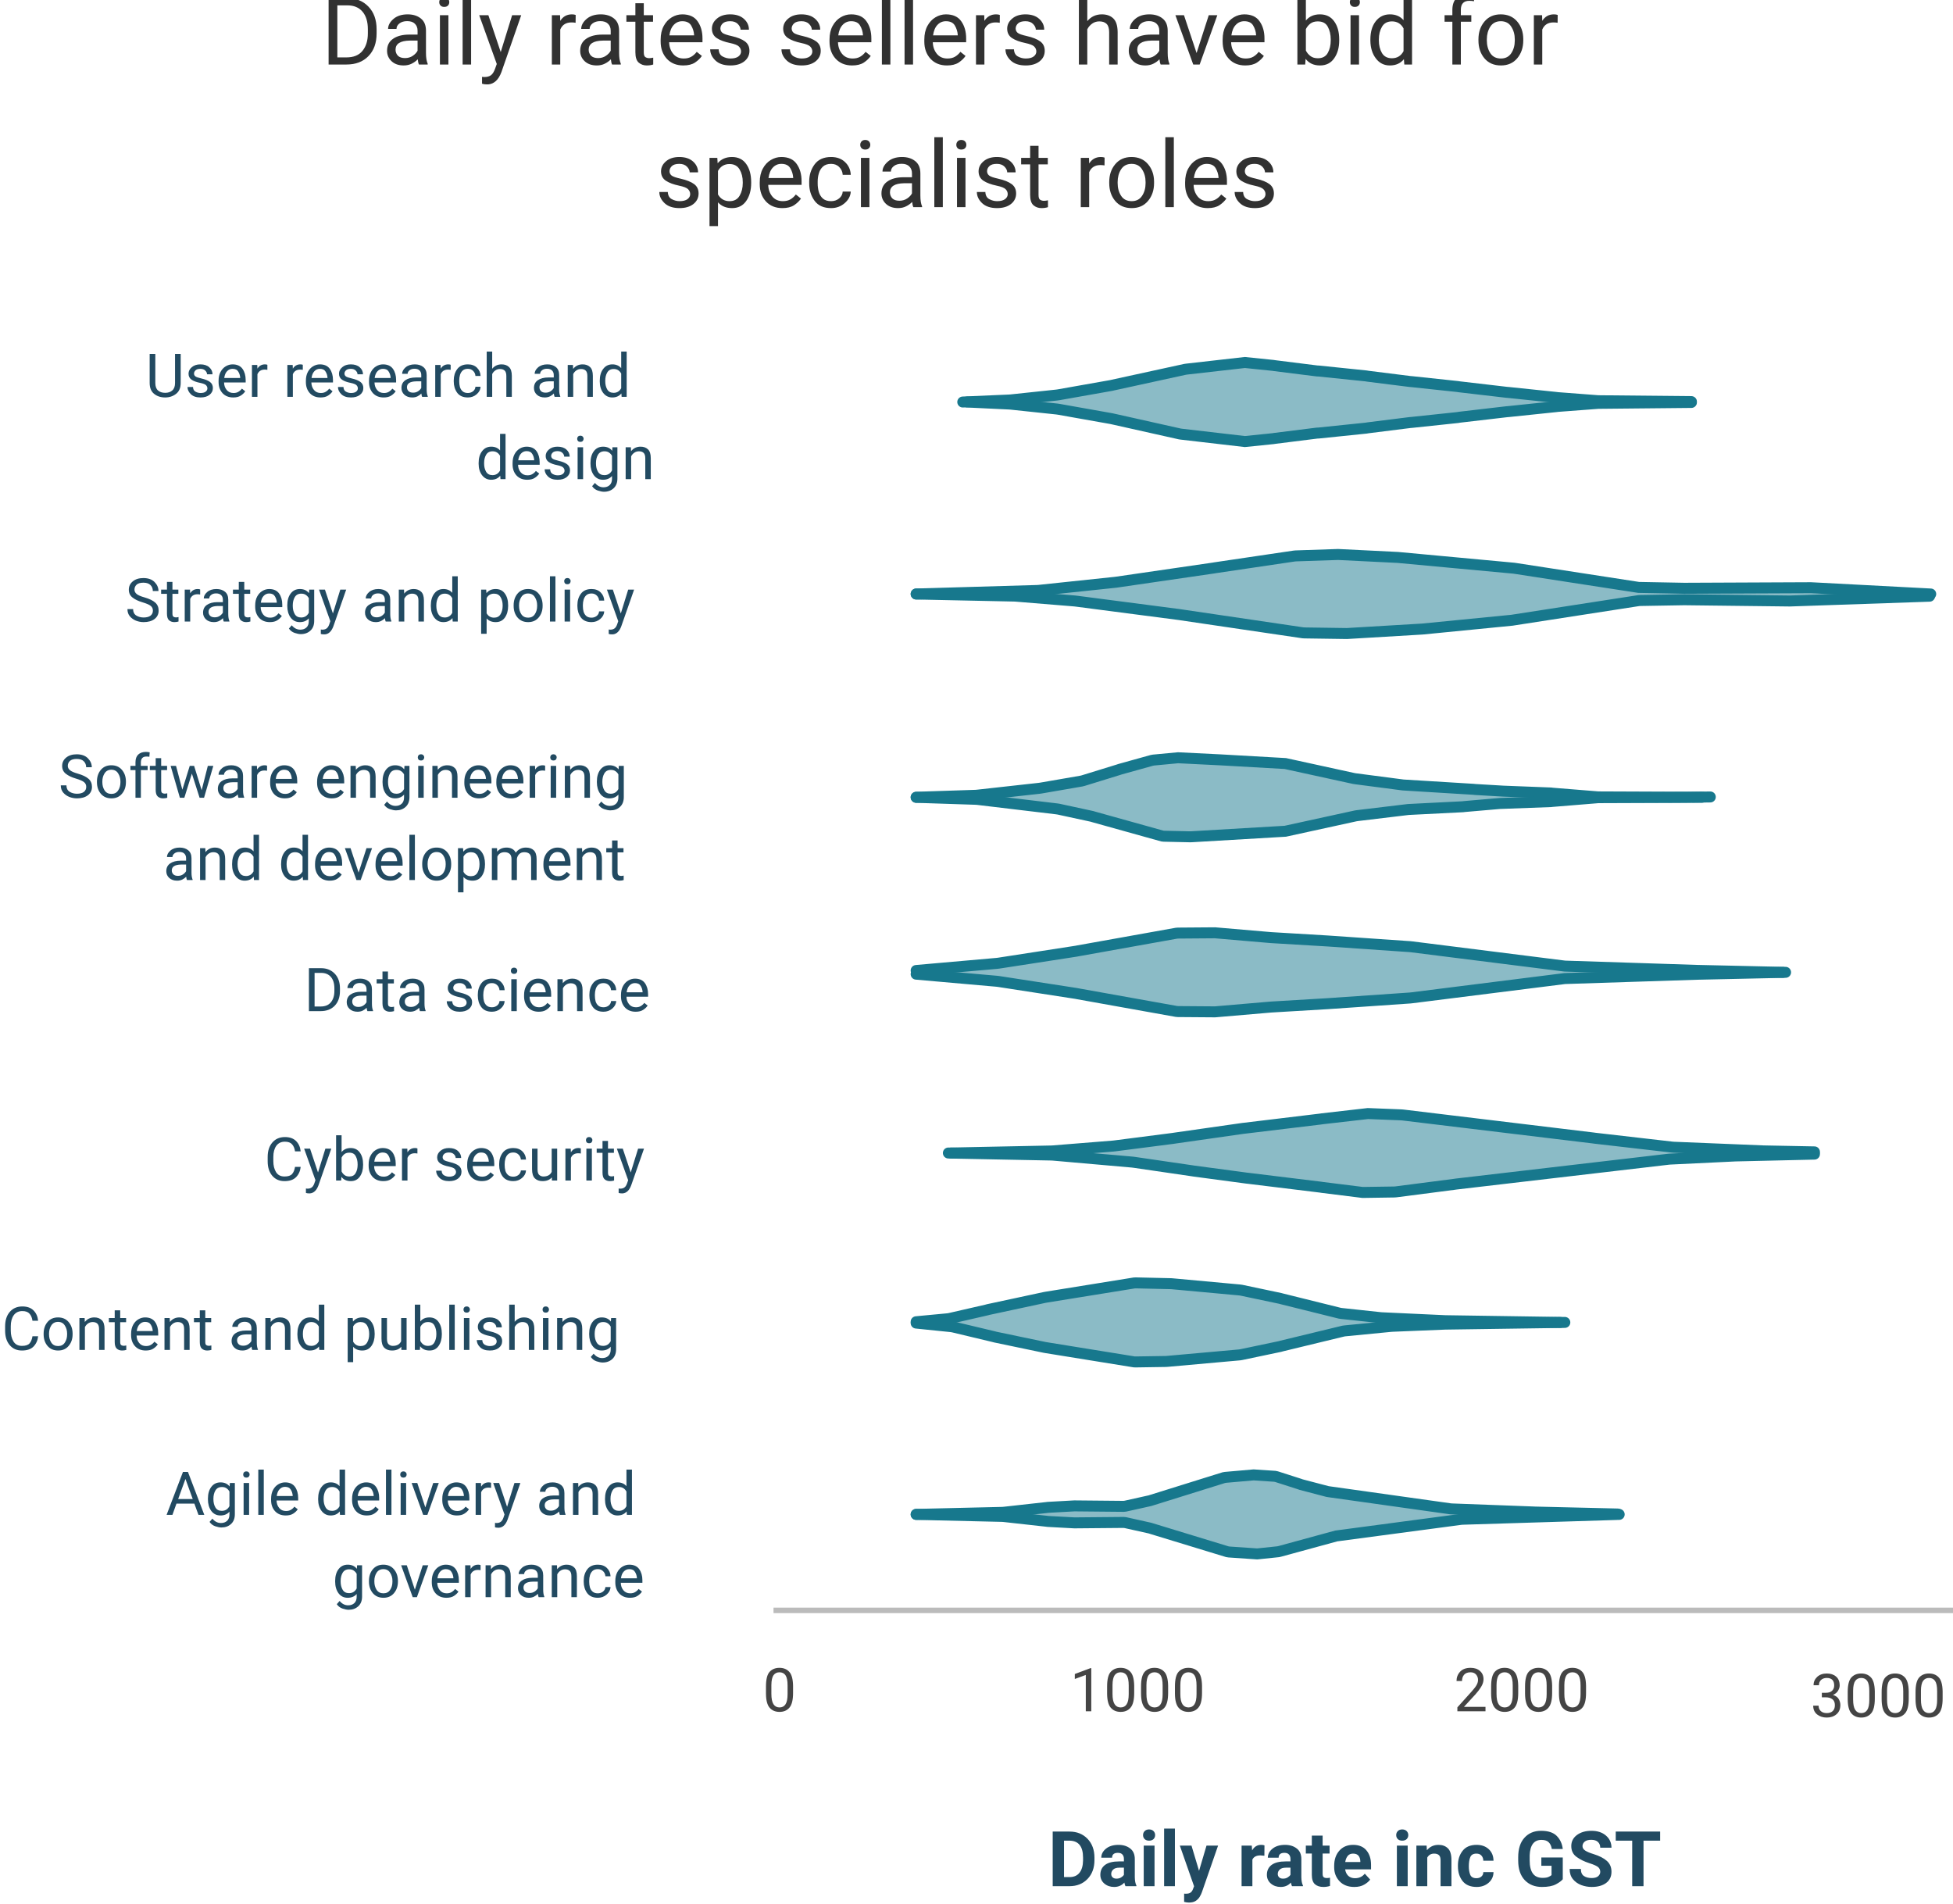
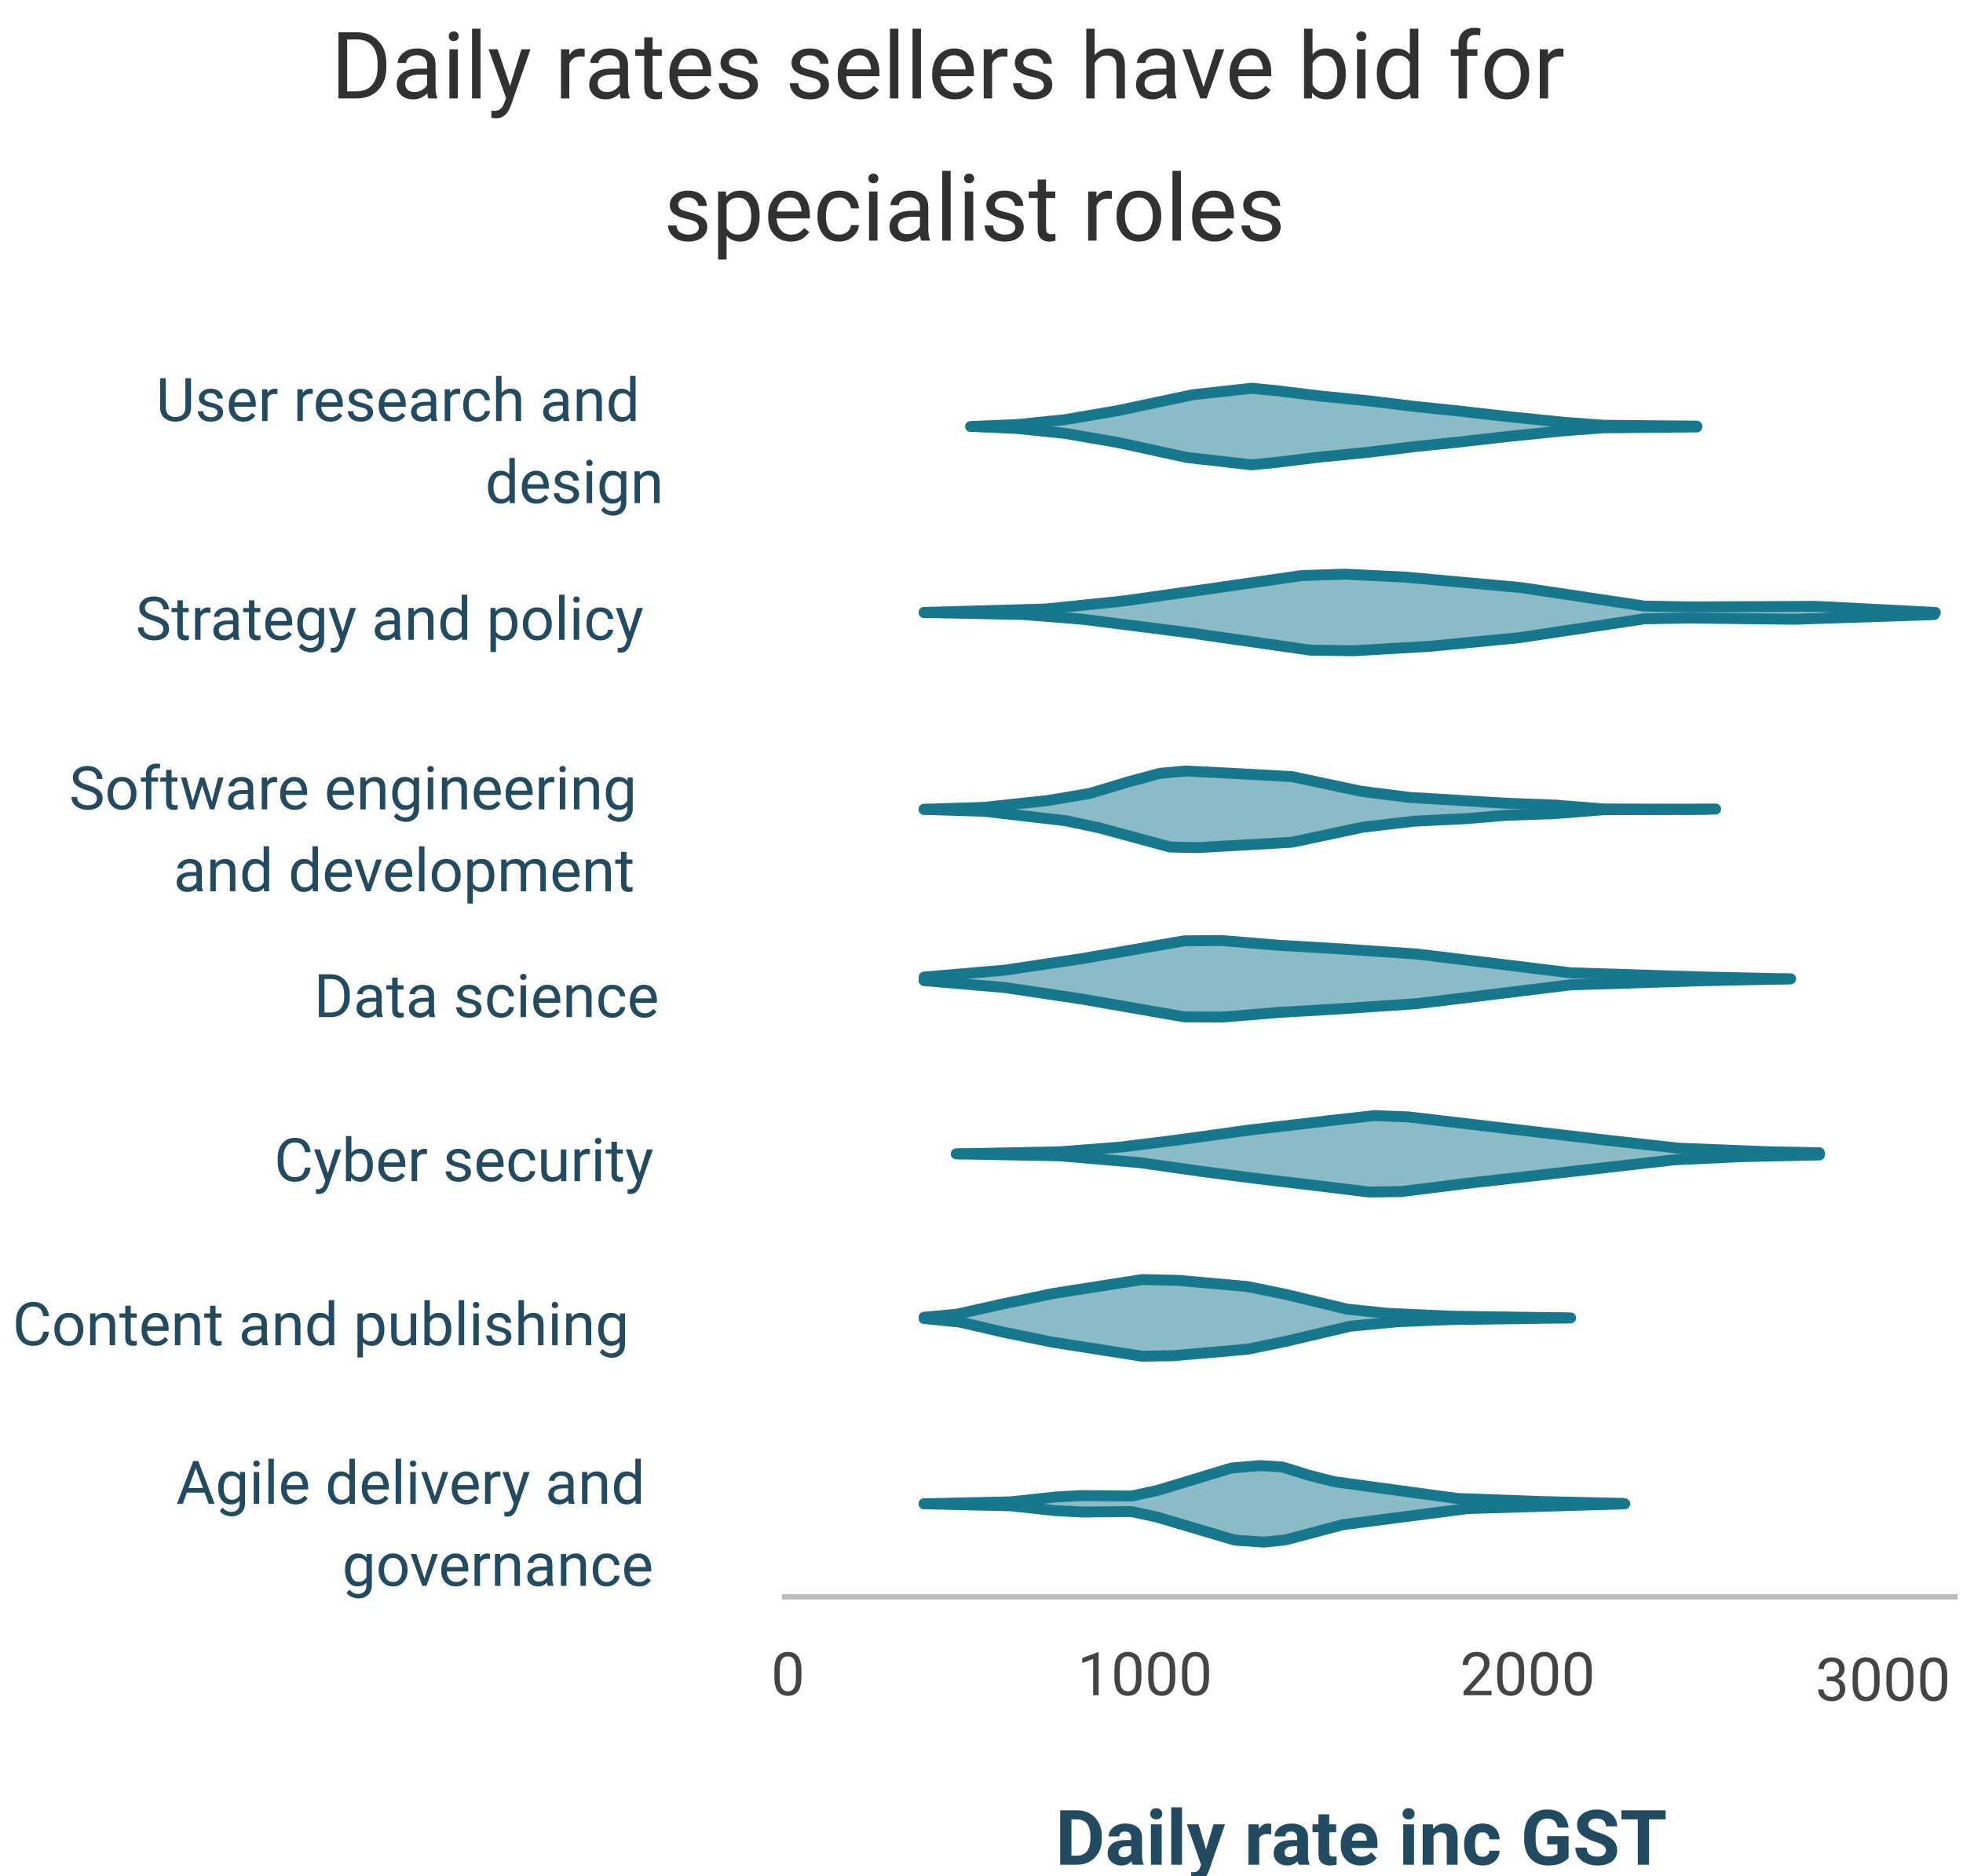
- <svg xmlns="http://www.w3.org/2000/svg" font-family="-apple-system, BlinkMacSystemFont, &quot;Segoe UI&quot;, Roboto, Helvetica, Arial, sans-serif, &quot;Apple Color Emoji&quot;, &quot;Segoe UI Emoji&quot;, &quot;Segoe UI Symbol&quot;" width="356px" height="347px" viewBox="0 0 356 347" version="1.1">
+ <svg xmlns="http://www.w3.org/2000/svg" font-family="-apple-system, BlinkMacSystemFont, &quot;Segoe UI&quot;, Roboto, Helvetica, Arial, sans-serif, &quot;Apple Color Emoji&quot;, &quot;Segoe UI Emoji&quot;, &quot;Segoe UI Symbol&quot;" width="359px" height="343px" viewBox="0 0 359 343" version="1.1" style="background: #FFFFFF;">
  <defs />
-   <g id="Jan-monthly-report-greater-than-768px" stroke="none" stroke-width="1" fill="none" fill-rule="evenodd" transform="translate(-321, -1818)">
-     <g id="768-seller-rates-per-role" transform="translate(319, 1811)">
+   <g id="Symbols" stroke="none" stroke-width="1" fill="none" fill-rule="evenodd">
+     <g id="768-seller-rates-per-role">
      <text id="Daily-rates-sellers" font-size="17" font-weight="normal" line-spacing="26" fill="#313131">
-         <tspan x="60.492" y="18.758">Daily rates sellers have bid for </tspan>
-         <tspan x="121.403" y="44.758">specialist roles</tspan>
+         <tspan x="60.492" y="18">Daily rates sellers have bid for </tspan>
+         <tspan x="121.403" y="44">specialist roles</tspan>
      </text>
      <text id="Daily-rate-inc-GST" font-size="14" font-weight="bold" fill="#224A61">
-         <tspan x="193" y="350.781">Daily rate inc GST</tspan>
+         <tspan x="193" y="341">Daily rate inc GST</tspan>
      </text>
-       <path d="M143,300.513 L358,300.513" id="Shape-Copy" stroke="#BBBBBB" stroke-width="1" fill-opacity="0.3" fill="#001F5F" fill-rule="nonzero" />
-       <text id="1000-copy" fill="#444444" fill-rule="evenodd" font-size="11" font-weight="normal">
-         <tspan x="197" y="318.907">1000</tspan>
+       <path d="M143,292 L358,292" id="Shape-Copy" stroke="#BBBBBB" fill-opacity="0.3" fill="#001F5F" fill-rule="nonzero" />
+       <text id="1000-copy" fill="#444444" font-size="11" font-weight="normal">
+         <tspan x="197" y="310">1000</tspan>
      </text>
-       <text id="2000-copy" fill="#444444" fill-rule="evenodd" font-size="11" font-weight="normal">
-         <tspan x="267" y="318.907">2000</tspan>
+       <text id="2000-copy" fill="#444444" font-size="11" font-weight="normal">
+         <tspan x="267" y="310">2000</tspan>
      </text>
-       <text id="3000-copy" fill="#444444" fill-rule="evenodd" font-size="11" font-weight="normal">
-         <tspan x="332" y="319.936">3000</tspan>
+       <text id="3000-copy" fill="#444444" font-size="11" font-weight="normal">
+         <tspan x="332" y="311">3000</tspan>
      </text>
-       <g id="Group-3" stroke-width="1" fill-rule="evenodd" transform="translate(1, 66.89504)" fill="#224A61" font-size="11" font-weight="normal">
+       <g id="Group-3" transform="translate(1, 65)" fill="#224A61" font-size="11" font-weight="normal">
        <text id="User-research-and-de">
-           <tspan x="27.532" y="12.437">User research and </tspan>
-           <tspan x="87.731" y="27.437">design</tspan>
+           <tspan x="27.532" y="12">User research and </tspan>
+           <tspan x="87.731" y="27">design</tspan>
        </text>
      </g>
-       <g id="Group-7" stroke-width="1" fill-rule="evenodd" transform="translate(0, 139.965)" fill="#224A61" font-size="11" font-weight="normal">
+       <g id="Group-7" transform="translate(0, 136)" fill="#224A61" font-size="11" font-weight="normal">
        <text id="Software-engineering">
-           <tspan x="12.639" y="12.437">Software engineering </tspan>
-           <tspan x="31.733" y="27.437">and development</tspan>
+           <tspan x="12.639" y="12">Software engineering </tspan>
+           <tspan x="31.733" y="27">and development</tspan>
        </text>
      </g>
-       <g id="Group-7-Copy" stroke-width="1" fill-rule="evenodd" transform="translate(0, 108.0612)" fill="#224A61" font-size="11" font-weight="normal">
+       <g id="Group-7-Copy" transform="translate(0, 105)" fill="#224A61" font-size="11" font-weight="normal">
        <text id="Strategy-and-policy">
-           <tspan x="24.794" y="12.219">Strategy and policy</tspan>
+           <tspan x="24.794" y="12">Strategy and policy</tspan>
        </text>
      </g>
-       <g id="Group-4" stroke-width="1" fill-rule="evenodd" transform="translate(0, 179.0729)" fill="#224A61" font-size="11" font-weight="normal">
+       <g id="Group-4" transform="translate(0, 174)" fill="#224A61" font-size="11" font-weight="normal">
        <text id="Data-science">
-           <tspan x="57.407" y="12.219">Data science</tspan>
+           <tspan x="57.407" y="12">Data science</tspan>
        </text>
      </g>
-       <g id="Group-5" stroke-width="1" fill-rule="evenodd" transform="translate(1, 209.9475)" fill="#224A61" font-size="11" font-weight="normal">
+       <g id="Group-5" transform="translate(1, 204)" fill="#224A61" font-size="11" font-weight="normal">
        <text id="Cyber-security">
-           <tspan x="49.152" y="12.219">Cyber security</tspan>
+           <tspan x="49.152" y="12">Cyber security</tspan>
        </text>
      </g>
      <text id="Content-and-publishi" font-size="11" font-weight="normal" fill="#224A61">
-         <tspan x="2.294" y="253.041">Content and publishing</tspan>
+         <tspan x="2.294" y="246">Content and publishing</tspan>
      </text>
-       <g id="Group-6" stroke-width="1" fill-rule="evenodd" transform="translate(1, 270.6676)" fill="#224A61" font-size="11" font-weight="normal">
+       <g id="Group-6" transform="translate(1, 263)" fill="#224A61" font-size="11" font-weight="normal">
        <text id="Agile-delivery-and-g">
-           <tspan x="31.211" y="12.437">Agile delivery and </tspan>
-           <tspan x="61.579" y="27.437">governance</tspan>
+           <tspan x="31.211" y="12">Agile delivery and </tspan>
+           <tspan x="61.579" y="27">governance</tspan>
        </text>
      </g>
-       <text id="0-copy" fill="#444444" fill-rule="evenodd" font-size="11" font-weight="normal">
-         <tspan x="141" y="318.907">0</tspan>
+       <text id="0-copy" fill="#444444" font-size="11" font-weight="normal">
+         <tspan x="141" y="310">0</tspan>
      </text>
-       <g id="Group" stroke-width="1" fill-rule="evenodd" transform="translate(169, 73.06997)">
-         <g id="Group-19" transform="translate(0, 202.7434)">
-           <polygon id="Shape" fill="#8BBBC6" fill-rule="nonzero" points="0 7.204 15.701 7.57 16.024 7.595 23.715 8.448 24.035 8.488 28.842 8.749 37.811 8.669 38.134 8.704 42.619 9.702 42.938 9.803 56.719 14.007 57.038 14.057 62.165 14.408 66.011 14.007 66.33 13.932 76.585 11.132 76.908 11.092 99.338 8.107 124.65 7.264 128.176 7.129 112.795 6.778 97.736 6.211 75.303 3.085 74.983 3.035 70.176 1.776 69.856 1.661 65.691 0.326 65.372 0.261 61.846 0 56.399 0.452 56.076 0.507 42.938 4.605 42.619 4.706 38.134 5.704 37.811 5.739 29.162 5.664 24.035 5.92 23.715 5.96 16.024 6.813 15.701 6.838" />
-           <polyline id="Shape" stroke="#17788D" stroke-width="2" stroke-linecap="round" points="0 7.204 15.701 6.838 16.024 6.813 23.715 5.96 24.035 5.92 28.842 5.654 37.811 5.739 38.134 5.704 42.619 4.706 42.938 4.605 56.076 0.507 56.399 0.452 61.526 0.005 65.372 0.261 65.691 0.326 69.856 1.661 70.176 1.776 74.983 3.035 75.303 3.085 97.413 6.191 97.736 6.211 112.475 6.763 112.795 6.778 127.857 7.134" />
-           <polyline id="Shape" stroke="#17788D" stroke-width="2" stroke-linecap="round" points="0 7.204 15.701 7.57 16.024 7.595 23.715 8.448 24.035 8.488 28.842 8.749 37.811 8.669 38.134 8.704 42.619 9.702 42.938 9.803 56.719 14.007 57.038 14.057 62.165 14.408 66.011 14.007 66.33 13.932 76.585 11.132 76.908 11.092 99.338 8.107 99.657 8.087 128.152 7.204" />
+       <g id="Group" transform="translate(169, 71)">
+         <g id="Group-19" transform="translate(0, 197)">
+           <polygon id="Shape" fill="#8BBBC6" fill-rule="nonzero" points="0 7 15.701 7.356 16.024 7.38 23.715 8.209 24.035 8.248 28.842 8.501 37.811 8.423 38.134 8.458 42.619 9.428 42.938 9.525 56.719 13.61 57.038 13.659 62.165 14 66.011 13.61 66.33 13.537 76.585 10.817 76.908 10.778 99.338 7.877 124.65 7.058 128.176 6.927 112.795 6.586 97.736 6.035 75.303 2.998 74.983 2.949 70.176 1.726 69.856 1.614 65.691 0.317 65.372 0.253 61.846 0 56.399 0.439 56.076 0.492 42.938 4.475 42.619 4.572 38.134 5.542 37.811 5.577 29.162 5.503 24.035 5.752 23.715 5.791 16.024 6.62 15.701 6.644" />
+           <polyline id="Shape" stroke="#17788D" stroke-width="2" stroke-linecap="round" points="0 7 15.701 6.644 16.024 6.62 23.715 5.791 24.035 5.752 28.842 5.494 37.811 5.577 38.134 5.542 42.619 4.572 42.938 4.475 56.076 0.492 56.399 0.439 61.526 0.005 65.372 0.253 65.691 0.317 69.856 1.614 70.176 1.726 74.983 2.949 75.303 2.998 97.413 6.015 97.736 6.035 112.475 6.571 112.795 6.586 127.857 6.932" />
+           <polyline id="Shape" stroke="#17788D" stroke-width="2" stroke-linecap="round" points="0 7 15.701 7.356 16.024 7.38 23.715 8.209 24.035 8.248 28.842 8.501 37.811 8.423 38.134 8.458 42.619 9.428 42.938 9.525 56.719 13.61 57.038 13.659 62.165 14 66.011 13.61 66.33 13.537 76.585 10.817 76.908 10.778 99.338 7.877 99.657 7.858 128.152 7" />
        </g>
-         <g id="Group-20" transform="translate(0, 167.7522)">
-           <polygon id="Shape" fill="#8BBBC6" fill-rule="nonzero" points="0 7.325 6.409 7.98 6.732 8.035 14.1 9.794 14.419 9.879 23.392 11.753 23.715 11.809 39.736 14.398 45.502 14.323 45.825 14.302 58.963 13.124 59.282 13.073 66.33 11.592 66.653 11.501 77.867 8.786 78.186 8.741 86.52 7.93 86.839 7.909 96.454 7.516 118.242 7.204 96.774 6.902 84.918 6.358 84.595 6.333 77.547 5.577 77.227 5.532 66.653 2.907 66.33 2.821 59.282 1.335 58.963 1.29 46.784 0.171 46.464 0.146 40.055 0 23.715 2.6 23.392 2.66 13.138 4.861 12.818 4.947 6.089 6.489 5.77 6.539 0 7.083" />
-           <polyline id="Shape" stroke="#17788D" stroke-width="2" stroke-linecap="round" points="0 7.083 5.77 6.539 6.089 6.489 12.818 4.947 13.138 4.861 23.392 2.66 23.715 2.6 39.736 0.015 40.055 0 46.464 0.146 46.784 0.171 58.963 1.29 59.282 1.335 66.33 2.821 66.653 2.907 77.227 5.532 77.547 5.577 84.595 6.333 84.918 6.358 96.454 6.892 117.413 7.204" />
-           <polyline id="Shape" stroke="#17788D" stroke-width="2" stroke-linecap="round" points="0 7.325 6.409 7.98 6.732 8.035 14.1 9.794 14.419 9.879 23.392 11.753 23.715 11.809 39.736 14.398 40.055 14.408 45.502 14.323 45.825 14.302 58.963 13.124 59.282 13.073 66.33 11.592 66.653 11.501 77.867 8.786 78.186 8.741 86.52 7.93 86.839 7.909 96.454 7.516 118.242 7.204" />
+         <g id="Group-20" transform="translate(0, 163)">
+           <polygon id="Shape" fill="#8BBBC6" fill-rule="nonzero" points="0 7.117 6.409 7.754 6.732 7.808 14.1 9.516 14.419 9.599 23.392 11.42 23.715 11.474 39.736 13.99 45.502 13.917 45.825 13.897 58.963 12.752 59.282 12.703 66.33 11.264 66.653 11.176 77.867 8.537 78.186 8.493 86.52 7.705 86.839 7.685 96.454 7.303 118.242 7 96.774 6.706 84.918 6.178 84.595 6.153 77.547 5.419 77.227 5.375 66.653 2.824 66.33 2.741 59.282 1.297 58.963 1.253 46.784 0.166 46.464 0.142 40.055 0 23.715 2.526 23.392 2.585 13.138 4.724 12.818 4.807 6.089 6.305 5.77 6.354 0 6.883" />
+           <polyline id="Shape" stroke="#17788D" stroke-width="2" stroke-linecap="round" points="0 6.883 5.77 6.354 6.089 6.305 12.818 4.807 13.138 4.724 23.392 2.585 23.715 2.526 39.736 0.015 40.055 0 46.464 0.142 46.784 0.166 58.963 1.253 59.282 1.297 66.33 2.741 66.653 2.824 77.227 5.375 77.547 5.419 84.595 6.153 84.918 6.178 96.454 6.697 117.413 7" />
+           <polyline id="Shape" stroke="#17788D" stroke-width="2" stroke-linecap="round" points="0 7.117 6.409 7.754 6.732 7.808 14.1 9.516 14.419 9.599 23.392 11.42 23.715 11.474 39.736 13.99 40.055 14 45.502 13.917 45.825 13.897 58.963 12.752 59.282 12.703 66.33 11.264 66.653 11.176 77.867 8.537 78.186 8.493 86.52 7.705 86.839 7.685 96.454 7.303 118.242 7" />
        </g>
-         <g id="Group-21" transform="translate(5.769231, 136.8776)">
-           <polygon id="Shape" fill="#8BBBC6" fill-rule="nonzero" points="4.286 7.224 18.905 7.592 33.647 8.875 33.966 8.916 44.54 10.456 44.86 10.507 54.475 11.79 54.795 11.826 67.932 13.426 68.252 13.477 75.623 14.393 81.39 14.307 92.287 12.918 92.606 12.873 131.38 8.352 143.555 7.758 157.974 7.426 157.974 7.018 149.002 6.842 132.342 6.167 117.922 4.516 117.599 4.47 82.994 0.282 76.905 0 68.252 0.967 67.932 1.017 54.152 2.683 53.833 2.719 41.338 4.506 41.015 4.556 30.441 5.92 30.121 5.956 19.228 6.832" />
-           <polyline id="Shape" stroke="#17788D" stroke-width="2" stroke-linecap="round" points="0.607 7.204 18.905 6.833 19.228 6.813 30.121 5.939 30.441 5.904 41.015 4.543 41.338 4.493 53.833 2.711 54.152 2.676 67.932 1.014 68.252 0.964 76.585 0.01 82.671 0.251 82.994 0.281 117.599 4.458 117.922 4.503 132.019 6.125 132.342 6.15 148.682 6.818 157.974 6.998" />
-           <polyline id="Shape" stroke="#17788D" stroke-width="2" stroke-linecap="round" points="0.102 7.204 18.905 7.573 19.228 7.593 33.647 8.86 33.966 8.9 44.54 10.445 44.86 10.496 54.475 11.783 54.795 11.818 67.932 13.424 68.252 13.474 75.623 14.393 81.39 14.307 81.713 14.282 92.287 12.914 92.606 12.868 131.38 8.335 131.699 8.31 143.555 7.739 157.974 7.406" />
+         <g id="Group-21" transform="translate(5.769231, 133)">
+           <polygon id="Shape" fill="#8BBBC6" fill-rule="nonzero" points="4.286 7.02 18.905 7.377 33.647 8.624 33.966 8.663 44.54 10.16 44.86 10.209 54.475 11.456 54.795 11.491 67.932 13.046 68.252 13.095 75.623 13.985 81.39 13.902 92.287 12.552 92.606 12.508 131.38 8.115 143.555 7.538 157.974 7.215 157.974 6.819 149.002 6.648 132.342 5.992 117.922 4.388 117.599 4.344 82.994 0.274 76.905 0 68.252 0.939 67.932 0.988 54.152 2.607 53.833 2.642 41.338 4.378 41.015 4.427 30.441 5.753 30.121 5.787 19.228 6.638" />
+           <polyline id="Shape" stroke="#17788D" stroke-width="2" stroke-linecap="round" points="0.607 7 18.905 6.639 19.228 6.62 30.121 5.771 30.441 5.737 41.015 4.415 41.338 4.366 53.833 2.634 54.152 2.6 67.932 0.985 68.252 0.937 76.585 0.01 82.671 0.244 82.994 0.273 117.599 4.332 117.922 4.376 132.019 5.951 132.342 5.976 148.682 6.624 157.974 6.8" />
+           <polyline id="Shape" stroke="#17788D" stroke-width="2" stroke-linecap="round" points="0.102 7 18.905 7.358 19.228 7.378 33.647 8.609 33.966 8.648 44.54 10.149 44.86 10.198 54.475 11.449 54.795 11.484 67.932 13.043 68.252 13.093 75.623 13.985 81.39 13.902 81.713 13.877 92.287 12.548 92.606 12.504 131.38 8.099 131.699 8.074 143.555 7.52 157.974 7.196" />
        </g>
-         <g id="Group-28" transform="translate(0, 103.9446)">
-           <polygon id="Shape" fill="#8BBBC6" fill-rule="nonzero" points="0 7.625 14.742 8.908 15.062 8.948 29.162 11.098 29.481 11.158 47.426 14.332 54.475 14.408 64.409 13.567 74.983 12.938 90.045 11.914 90.365 11.878 118.242 8.416 142.276 7.645 154.558 7.204 153.5 7.204 142.596 6.768 118.565 6.008 90.365 2.53 90.045 2.494 75.303 1.48 64.729 0.867 54.794 0.015 47.746 0.051 29.481 3.25 29.162 3.311 15.062 5.46 14.742 5.501 0 6.783" />
-           <polyline id="Shape" stroke="#17788D" stroke-width="2" stroke-linecap="round" points="0 6.87 14.742 5.571 15.062 5.53 29.162 3.353 29.481 3.291 47.426 0.077 47.746 0.051 54.475 0 64.409 0.852 64.729 0.878 74.983 1.489 90.045 2.526 90.365 2.562 118.242 6.069 142.276 6.85 157.992 7.204" />
-           <polyline id="Shape" stroke="#17788D" stroke-width="2" stroke-linecap="round" points="0 7.538 14.742 8.837 15.062 8.878 29.162 11.055 29.481 11.117 47.426 14.331 47.746 14.357 54.475 14.408 64.409 13.556 64.729 13.53 74.983 12.919 90.045 11.882 90.365 11.846 118.242 8.339 142.276 7.558 158.482 7.204" />
+         <g id="Group-28" transform="translate(0, 101)">
+           <polygon id="Shape" fill="#8BBBC6" fill-rule="nonzero" points="0 7.409 14.742 8.655 15.062 8.695 29.162 10.783 29.481 10.842 47.426 13.926 54.475 14 64.409 13.182 74.983 12.571 90.045 11.576 90.365 11.542 118.242 8.177 142.276 7.429 154.558 7 153.5 7 142.596 6.576 118.565 5.837 90.365 2.458 90.045 2.424 75.303 1.438 64.729 0.842 54.794 0.015 47.746 0.049 29.481 3.158 29.162 3.217 15.062 5.305 14.742 5.345 0 6.591" />
+           <polyline id="Shape" stroke="#17788D" stroke-width="2" stroke-linecap="round" points="0 6.676 14.742 5.413 15.062 5.373 29.162 3.258 29.481 3.198 47.426 0.075 47.746 0.05 54.475 0 64.409 0.828 64.729 0.853 74.983 1.447 90.045 2.455 90.365 2.49 118.242 5.897 142.276 6.656 157.992 7" />
+           <polyline id="Shape" stroke="#17788D" stroke-width="2" stroke-linecap="round" points="0 7.324 14.742 8.587 15.062 8.627 29.162 10.742 29.481 10.802 47.426 13.925 47.746 13.95 54.475 14 64.409 13.172 64.729 13.147 74.983 12.553 90.045 11.545 90.365 11.51 118.242 8.103 142.276 7.344 158.482 7" />
        </g>
-         <g id="Group-29" transform="translate(0, 72.04082)">
-           <polygon id="Shape" fill="#8BBBC6" fill-rule="nonzero" points="10.897 7.591 25.636 9.332 25.956 9.382 32.045 10.695 32.365 10.791 44.863 14.267 45.182 14.303 49.99 14.408 67.293 13.397 67.612 13.327 80.111 10.605 80.43 10.555 89.722 9.443 99.657 8.945 99.977 8.904 106.386 8.351 115.678 8.009 116.001 7.974 124.331 7.295 137.788 7.244 132.355 7.229 135.154 7.229 139.758 7.224 134.142 7.224 138.111 7.204 124.65 7.164 116.001 6.48 115.678 6.439 107.348 6.102 101.901 5.8 101.578 5.765 89.083 4.986 80.111 3.844 79.791 3.793 67.612 1.127 67.293 1.056 55.437 0.382 48.066 0 43.261 0.423 42.938 0.483 37.172 2.093 36.853 2.198 30.444 4.181 30.124 4.261 22.753 5.539 22.433 5.584 11.217 6.832 10.897 6.862 0 7.219" />
-           <polyline id="Shape" stroke="#17788D" stroke-width="2" stroke-linecap="round" points="0 7.199 10.897 6.843 11.217 6.813 22.433 5.569 22.753 5.523 30.124 4.249 30.444 4.169 36.853 2.192 37.172 2.087 42.938 0.482 43.261 0.421 47.746 0 55.117 0.366 55.437 0.381 67.293 1.054 67.612 1.124 79.791 3.783 80.111 3.833 88.764 4.962 101.578 5.749 101.901 5.784 107.028 6.085 115.678 6.421 116.001 6.462 124.331 7.134 137.788 7.189 143.251 7.199" />
-           <polyline id="Shape" stroke="#17788D" stroke-width="2" stroke-linecap="round" points="0 7.214 10.897 7.572 11.217 7.598 25.636 9.318 25.956 9.368 32.045 10.685 32.365 10.781 44.863 14.267 45.182 14.302 49.99 14.408 50.31 14.393 67.293 13.394 67.612 13.324 80.111 10.594 80.43 10.544 89.722 9.429 99.657 8.929 99.977 8.889 106.386 8.334 115.678 7.991 116.001 7.956 124.331 7.275 137.788 7.224 140.274 7.209 144.759 7.146" />
+         <g id="Group-29" transform="translate(0, 70)">
+           <polygon id="Shape" fill="#8BBBC6" fill-rule="nonzero" points="10.897 7.376 25.636 9.068 25.956 9.117 32.045 10.392 32.365 10.485 44.863 13.863 45.182 13.897 49.99 14 67.293 13.017 67.612 12.949 80.111 10.304 80.43 10.256 89.722 9.175 99.657 8.691 99.977 8.652 106.386 8.115 115.678 7.782 116.001 7.748 124.331 7.088 137.788 7.039 132.355 7.024 135.154 7.024 139.758 7.02 134.142 7.02 138.111 7 124.65 6.961 116.001 6.296 115.678 6.257 107.348 5.929 101.901 5.636 101.578 5.602 89.083 4.844 80.111 3.735 79.791 3.686 67.612 1.095 67.293 1.027 55.437 0.372 48.066 0 43.261 0.411 42.938 0.469 37.172 2.034 36.853 2.136 30.444 4.062 30.124 4.14 22.753 5.382 22.433 5.426 11.217 6.638 10.897 6.668 0 7.015" />
+           <polyline id="Shape" stroke="#17788D" stroke-width="2" stroke-linecap="round" points="0 6.995 10.897 6.649 11.217 6.62 22.433 5.411 22.753 5.367 30.124 4.129 30.444 4.051 36.853 2.13 37.172 2.028 42.938 0.468 43.261 0.409 47.746 0 55.117 0.356 55.437 0.37 67.293 1.024 67.612 1.092 79.791 3.675 80.111 3.724 88.764 4.821 101.578 5.586 101.901 5.62 107.028 5.913 115.678 6.24 116.001 6.279 124.331 6.932 137.788 6.985 143.251 6.995" />
+           <polyline id="Shape" stroke="#17788D" stroke-width="2" stroke-linecap="round" points="0 7.01 10.897 7.358 11.217 7.382 25.636 9.054 25.956 9.103 32.045 10.382 32.365 10.475 44.863 13.863 45.182 13.897 49.99 14 50.31 13.985 67.293 13.015 67.612 12.946 80.111 10.294 80.43 10.245 89.722 9.162 99.657 8.676 99.977 8.637 106.386 8.098 115.678 7.765 116.001 7.73 124.331 7.069 137.788 7.02 140.274 7.005 144.759 6.943" />
        </g>
-         <g id="Group-30" transform="translate(0, 34.99125)">
-           <polygon id="Shape" fill="#8BBBC6" fill-rule="nonzero" points="17.945 7.614 28.842 8.495 48.066 10.981 48.389 11.031 70.499 14.277 78.509 14.408 91.966 13.613 108.63 11.993 108.949 11.942 131.702 8.435 140.032 8.279 159.259 8.505 177.663 8.53 184.143 7.614 163.424 6.069 140.352 6.155 132.022 6.024 109.269 2.546 108.949 2.501 88.121 0.559 77.227 0.005 69.217 0.257 54.475 2.421 54.155 2.476 36.53 5.043 36.21 5.083 22.433 6.537 0 7.207" />
-           <polyline id="Shape" stroke="#17788D" stroke-width="2" stroke-linecap="round" points="0 7.204 22.11 6.56 22.433 6.535 36.21 5.081 36.53 5.041 54.155 2.475 54.475 2.42 68.894 0.287 69.217 0.257 76.908 0 87.801 0.538 108.949 2.5 109.269 2.546 131.702 6.002 140.032 6.158 163.104 6.057 184.939 7.204" />
-           <polyline id="Shape" stroke="#17788D" stroke-width="2" stroke-linecap="round" points="0 7.204 17.945 7.583 18.265 7.603 28.842 8.468 29.162 8.503 48.066 10.965 48.389 11.016 70.499 14.277 70.818 14.297 78.509 14.408 91.966 13.609 92.286 13.589 108.63 11.982 108.949 11.931 131.702 8.407 132.022 8.387 140.032 8.251 159.259 8.478 184.73 7.603" />
+         <g id="Group-30" transform="translate(0, 34)">
+           <polygon id="Shape" fill="#8BBBC6" fill-rule="nonzero" points="17.945 7.399 28.842 8.254 48.066 10.67 48.389 10.719 70.499 13.873 78.509 14 91.966 13.227 108.63 11.653 108.949 11.604 131.702 8.196 140.032 8.044 159.259 8.264 177.663 8.289 184.143 7.399 163.424 5.897 140.352 5.98 132.022 5.853 109.269 2.474 108.949 2.43 88.121 0.543 77.227 0.005 69.217 0.249 54.475 2.352 54.155 2.406 36.53 4.9 36.21 4.939 22.433 6.352 0 7.002" />
+           <polyline id="Shape" stroke="#17788D" stroke-width="2" stroke-linecap="round" points="0 7 22.11 6.374 22.433 6.35 36.21 4.937 36.53 4.898 54.155 2.405 54.475 2.351 68.894 0.279 69.217 0.249 76.908 0 87.801 0.523 108.949 2.429 109.269 2.473 131.702 5.832 140.032 5.983 163.104 5.885 184.939 7" />
+           <polyline id="Shape" stroke="#17788D" stroke-width="2" stroke-linecap="round" points="0 7 17.945 7.368 18.265 7.388 28.842 8.228 29.162 8.262 48.066 10.655 48.389 10.704 70.499 13.872 70.818 13.892 78.509 14 91.966 13.224 92.286 13.204 108.63 11.642 108.949 11.593 131.702 8.169 132.022 8.149 140.032 8.017 159.259 8.238 184.73 7.388" />
        </g>
        <g id="Group-31" transform="translate(7.948718, 0)">
          <g id="Group-18">
-             <polygon id="Shape" fill="#8BBBC6" fill-rule="nonzero" points="9.034 7.12 9.034 7.573 9.357 7.598 17.687 8.48 18.007 8.526 27.622 10.231 27.942 10.301 40.117 13.024 40.44 13.069 51.973 14.408 57.1 13.882 57.423 13.831 65.114 12.869 74.083 11.961 74.406 11.906 82.097 10.943 82.416 10.918 90.746 10.035 91.069 9.98 99.719 8.972 100.038 8.947 108.691 8.044 109.011 8.004 116.382 7.447 133.365 7.282 127.889 7.322 127.889 7.086 133.685 7.121 116.702 6.971 109.011 6.404 108.691 6.364 100.038 5.461 99.719 5.436 91.069 4.428 90.746 4.378 82.416 3.49 82.097 3.465 74.406 2.502 74.083 2.447 65.433 1.555 57.423 0.577 57.1 0.527 52.296 0.01 41.399 1.199 41.079 1.244 27.942 4.107 27.622 4.183 18.007 5.883 17.687 5.928 9.357 6.81 9.034 6.835 5.6 7.202" />
-             <polyline id="Shape" stroke="#17788D" stroke-width="2" stroke-linecap="round" points="0.549 7.204 9.034 6.838 9.357 6.813 17.687 5.93 18.007 5.885 27.622 4.184 27.942 4.109 41.079 1.244 41.399 1.199 51.973 0 57.1 0.527 57.423 0.577 65.114 1.54 65.433 1.555 74.083 2.448 74.406 2.503 82.097 3.467 82.416 3.492 90.746 4.38 91.069 4.43 99.719 5.438 100.038 5.463 108.691 6.366 109.011 6.406 116.382 6.968 133.365 7.129" />
-             <polyline id="Shape" stroke="#17788D" stroke-width="2" stroke-linecap="round" points="1.368 7.204 9.034 7.57 9.357 7.595 17.687 8.478 18.007 8.523 27.622 10.229 27.942 10.299 40.117 13.024 40.44 13.069 51.973 14.408 57.1 13.881 57.423 13.831 65.114 12.868 65.433 12.853 74.083 11.96 74.406 11.905 82.097 10.942 82.416 10.916 90.746 10.034 91.069 9.978 99.719 8.97 100.038 8.945 108.691 8.042 109.011 8.002 116.382 7.445 133.365 7.279" />
+             <polygon id="Shape" fill="#8BBBC6" fill-rule="nonzero" points="9.034 6.918 9.034 7.358 9.357 7.383 17.687 8.24 18.007 8.284 27.622 9.941 27.942 10.009 40.117 12.655 40.44 12.699 51.973 14 57.1 13.488 57.423 13.44 65.114 12.504 74.083 11.622 74.406 11.568 82.097 10.633 82.416 10.608 90.746 9.751 91.069 9.697 99.719 8.718 100.038 8.693 108.691 7.816 109.011 7.777 116.382 7.236 133.365 7.076 127.889 7.115 127.889 6.885 133.685 6.92 116.702 6.773 109.011 6.223 108.691 6.184 100.038 5.307 99.719 5.282 91.069 4.303 90.746 4.254 82.416 3.392 82.097 3.367 74.406 2.432 74.083 2.378 65.433 1.511 57.423 0.56 57.1 0.512 52.296 0.01 41.399 1.165 41.079 1.208 27.942 3.991 27.622 4.064 18.007 5.716 17.687 5.76 9.357 6.617 9.034 6.642 5.6 6.998" />
+             <polyline id="Shape" stroke="#17788D" stroke-width="2" stroke-linecap="round" points="0.549 7 9.034 6.644 9.357 6.62 17.687 5.762 18.007 5.718 27.622 4.065 27.942 3.992 41.079 1.209 41.399 1.165 51.973 0 57.1 0.512 57.423 0.561 65.114 1.497 65.433 1.511 74.083 2.379 74.406 2.432 82.097 3.368 82.416 3.393 90.746 4.256 91.069 4.304 99.719 5.284 100.038 5.308 108.691 6.186 109.011 6.225 116.382 6.771 133.365 6.927" />
+             <polyline id="Shape" stroke="#17788D" stroke-width="2" stroke-linecap="round" points="1.368 7 9.034 7.356 9.357 7.38 17.687 8.238 18.007 8.282 27.622 9.939 27.942 10.008 40.117 12.655 40.44 12.698 51.973 14 57.1 13.488 57.423 13.439 65.114 12.503 65.433 12.489 74.083 11.621 74.406 11.568 82.097 10.632 82.416 10.607 90.746 9.749 91.069 9.696 99.719 8.716 100.038 8.692 108.691 7.814 109.011 7.775 116.382 7.234 133.365 7.073" />
          </g>
        </g>
      </g>
    </g>
  </g>
</svg>
